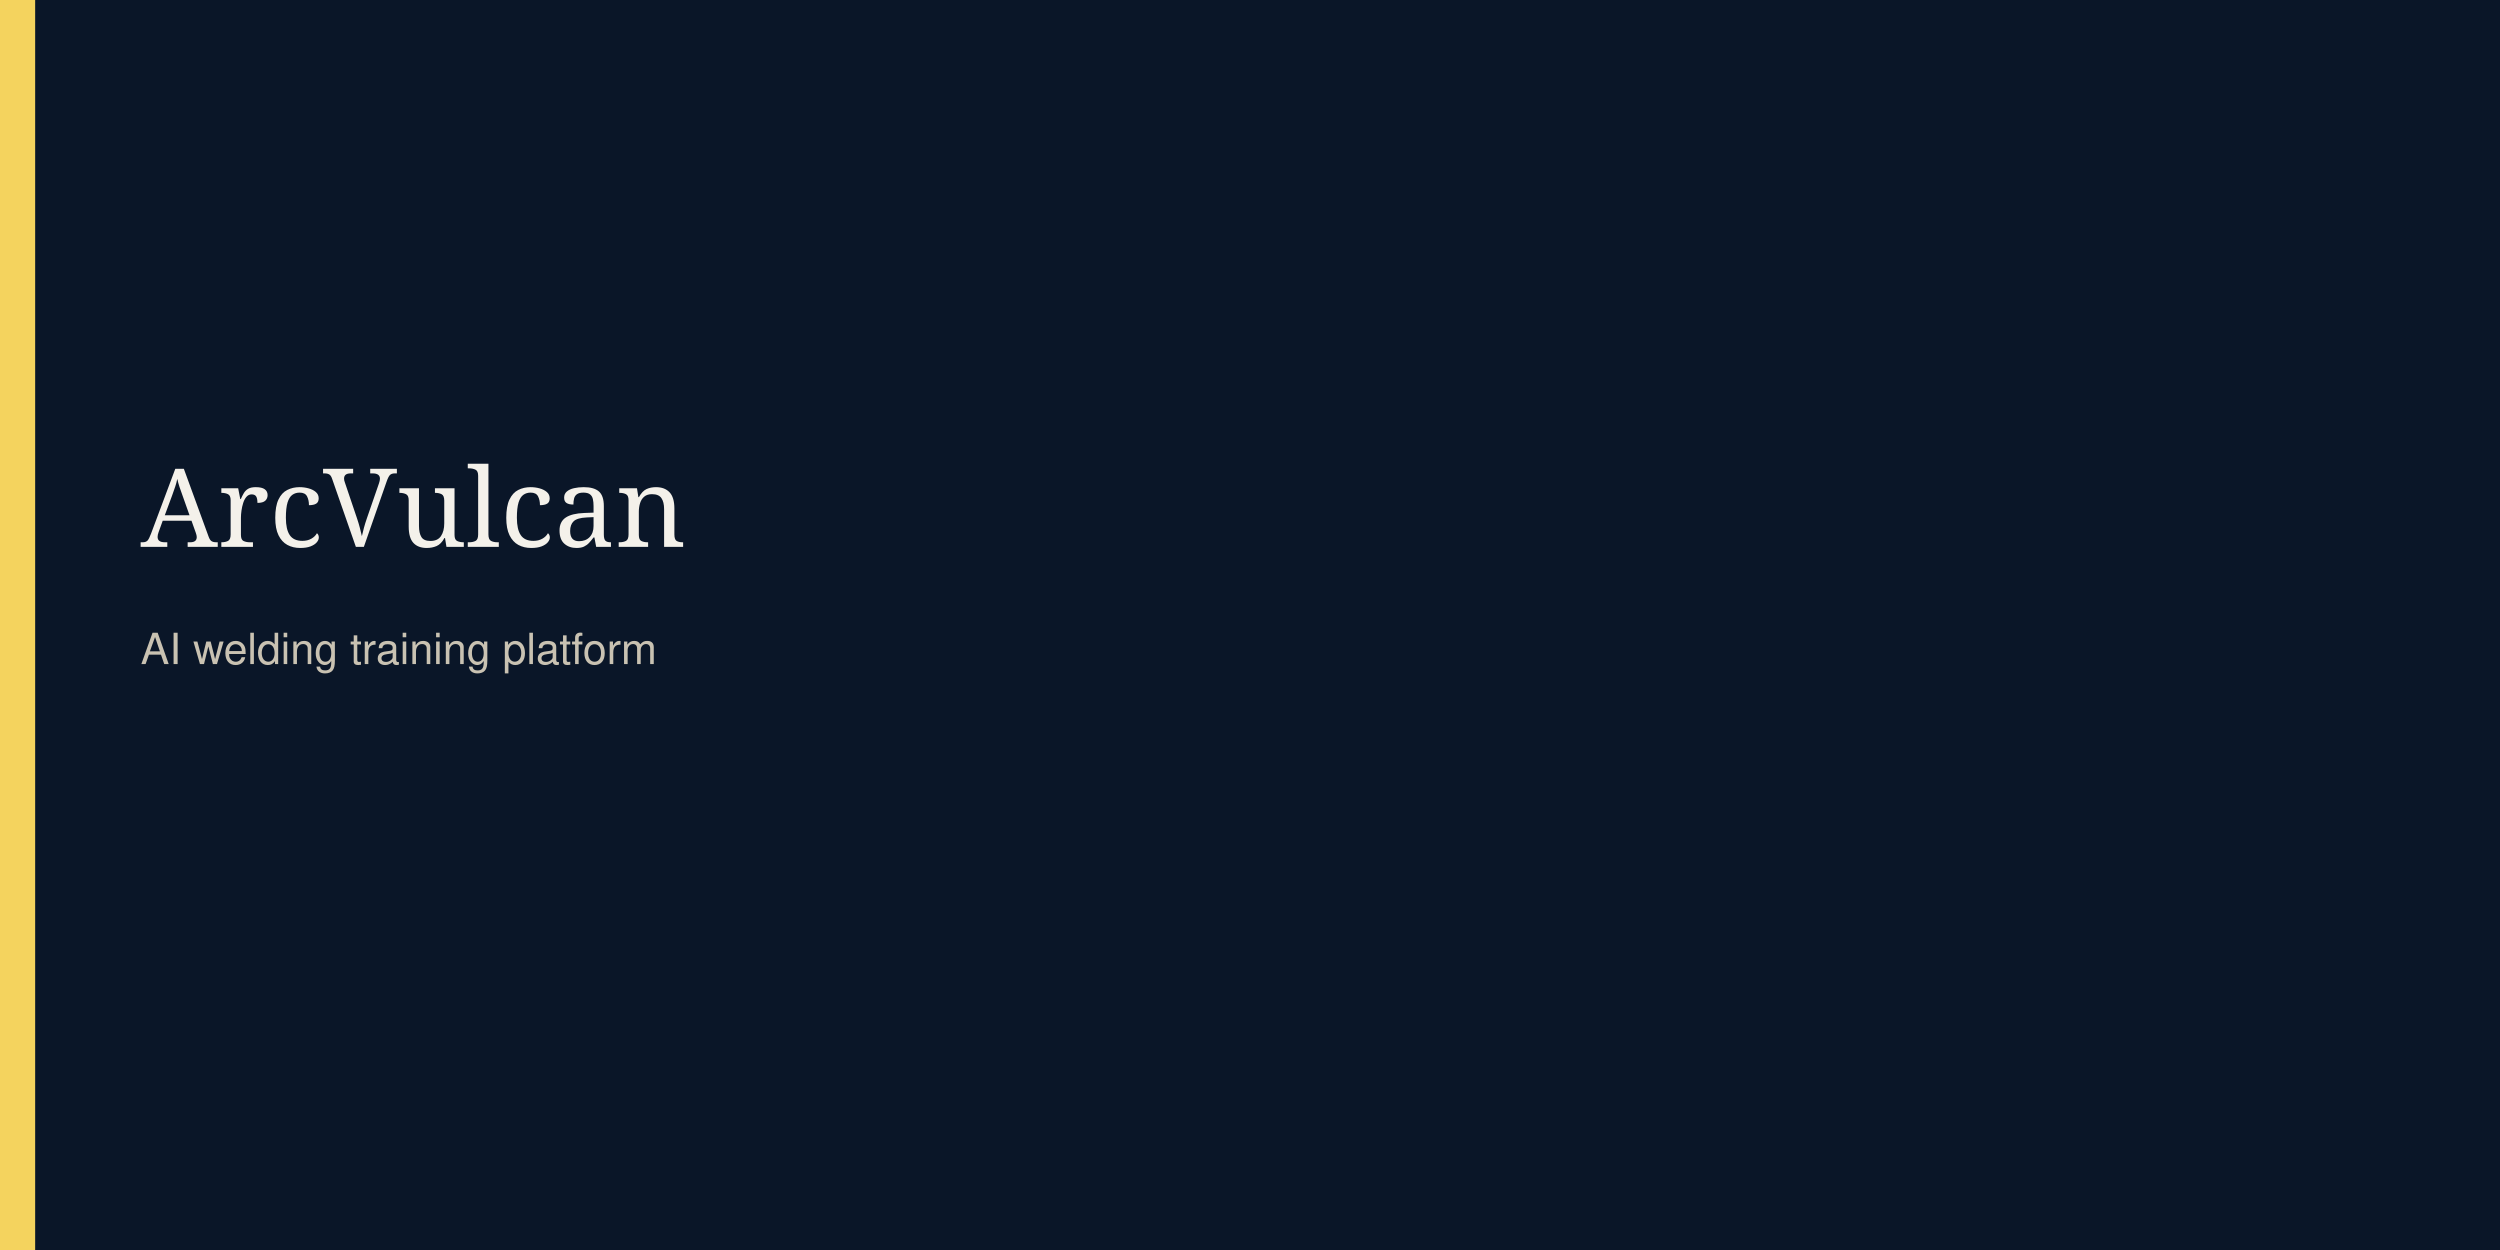
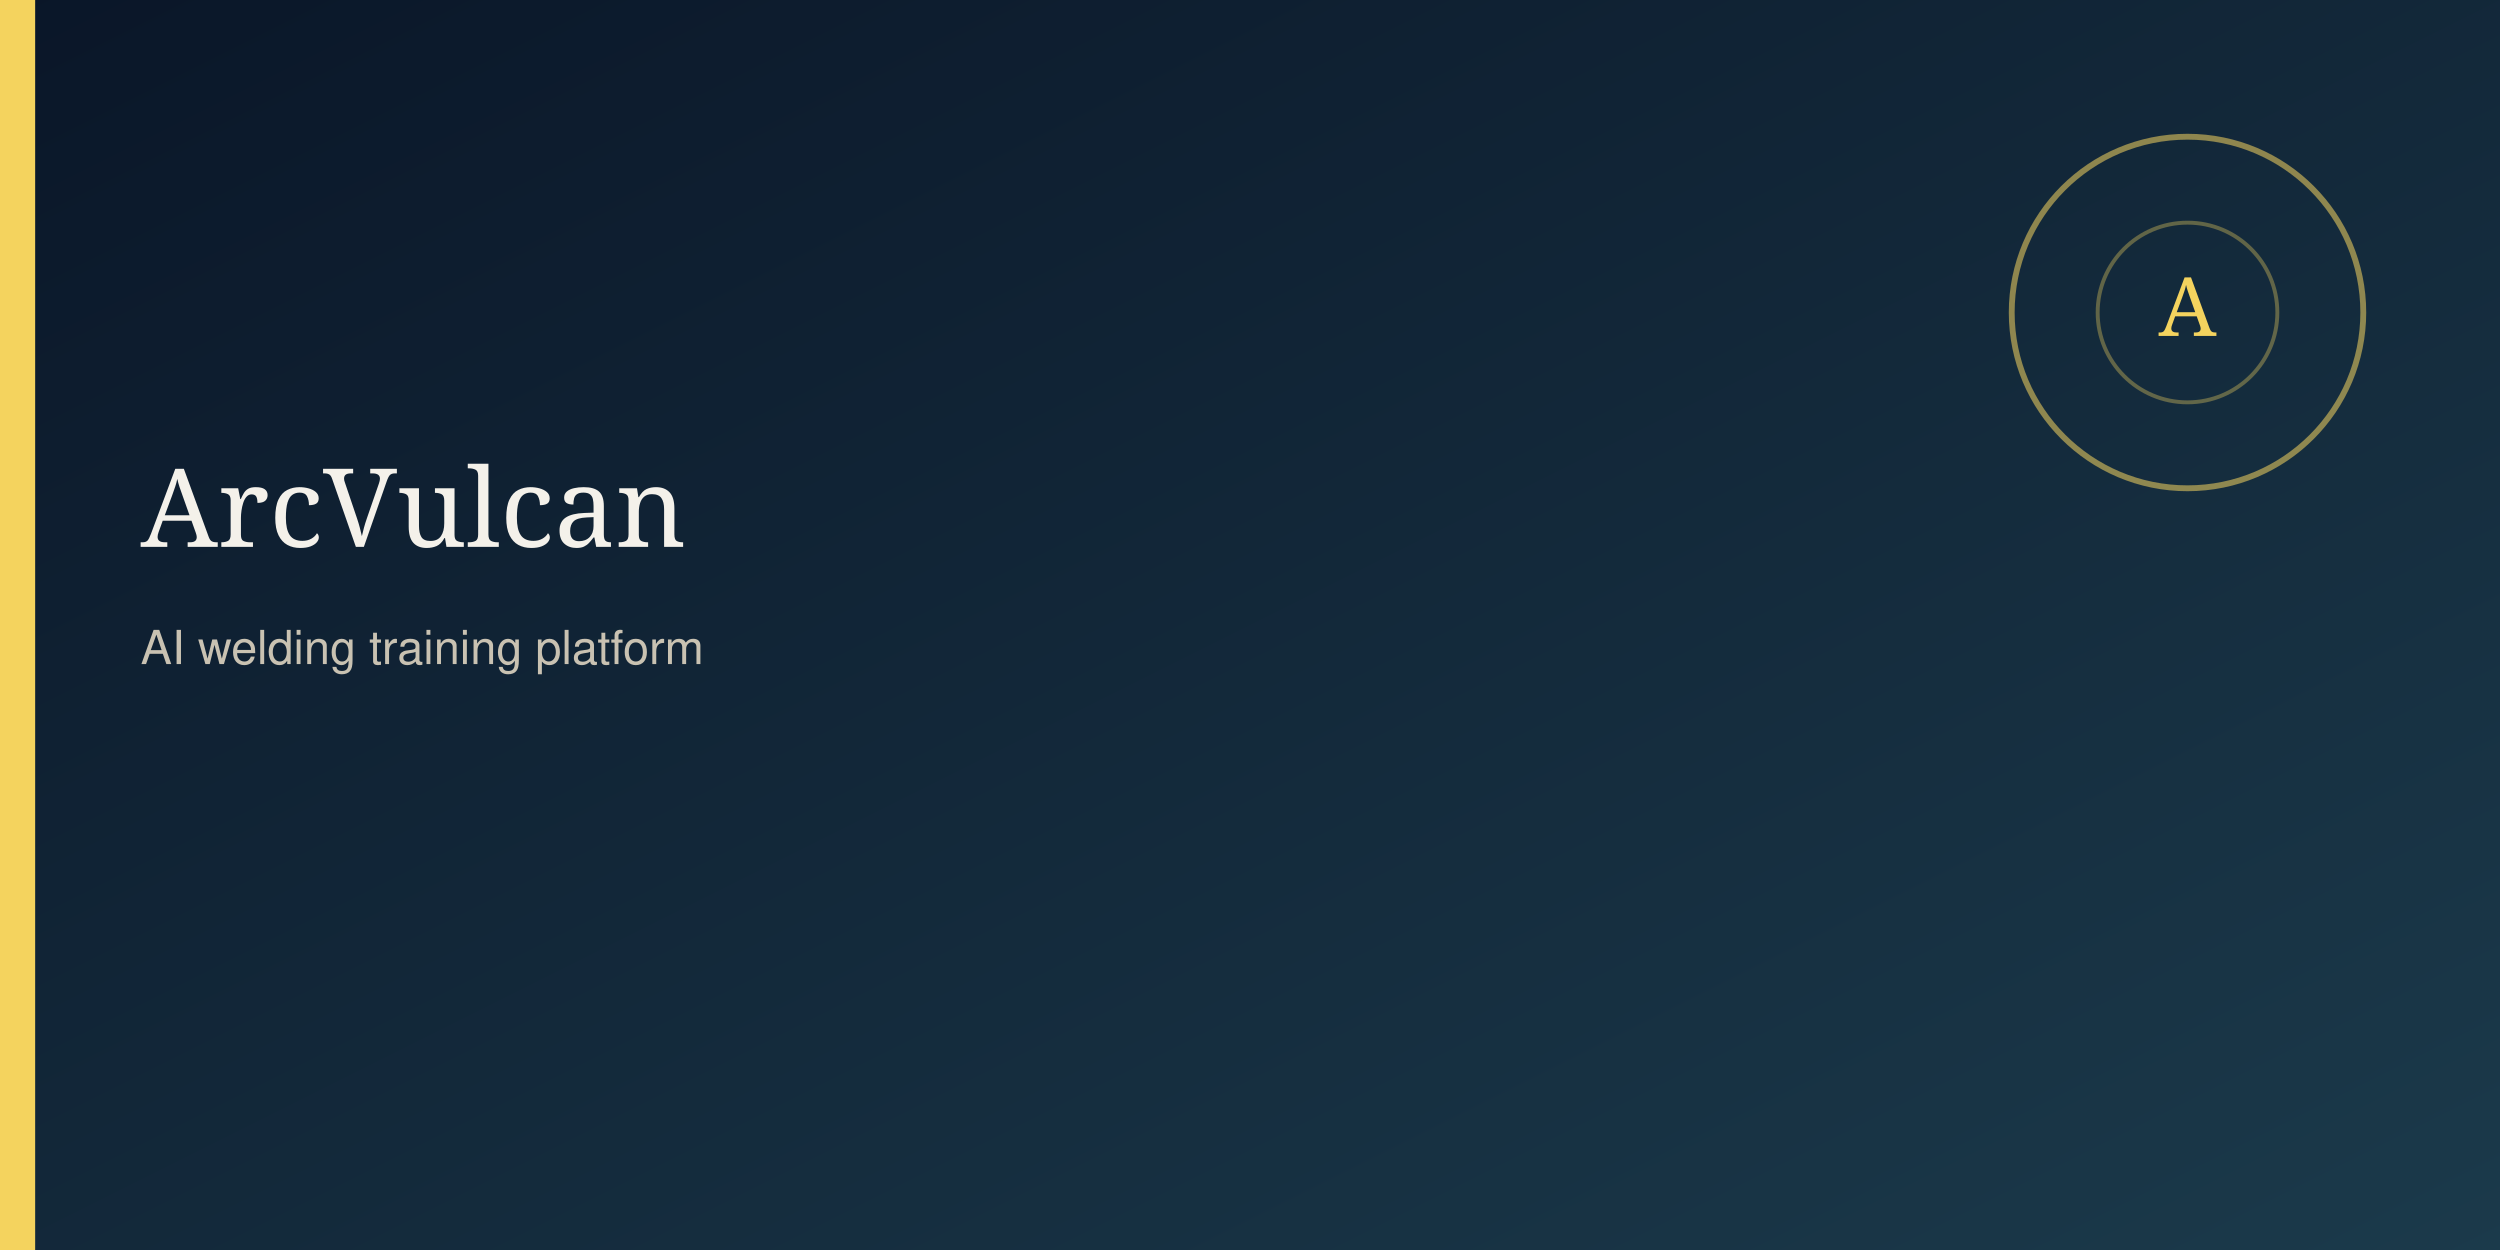
<svg xmlns="http://www.w3.org/2000/svg" width="1280" height="640" viewBox="0 0 1280 640">
-   <rect width="1280" height="640" fill="#0A1628" />
+   <defs>
+     <linearGradient id="g" x1="0" y1="0" x2="1" y2="1">
+       <stop offset="0" stop-color="#0A1628" />
+       <stop offset="1" stop-color="#1B3A4B" />
+     </linearGradient>
+   </defs>
+   <rect width="1280" height="640" fill="url(#g)" />
  <rect x="0" y="0" width="18" height="640" fill="#F4D35E" />
+   <circle cx="1120" cy="160" r="90" fill="none" stroke="#F4D35E" stroke-width="3" opacity="0.55" />
+   <circle cx="1120" cy="160" r="46" fill="none" stroke="#F4D35E" stroke-width="2" opacity="0.35" />
+   <text x="1120" y="172" text-anchor="middle" font-size="42" fill="#F4D35E" font-family="Georgia, serif">A</text>
  <text x="72" y="280" fill="#F4F1EA" font-size="56" font-family="Georgia, serif">ArcVulcan</text>
-   <text x="72" y="340" fill="#C9C2B2" font-size="22" font-family="Helvetica, Arial, sans-serif">AI welding training platform</text>
+   <text x="72" y="340" fill="#C9C2B2" font-size="24" font-family="Helvetica, Arial, sans-serif">AI welding training platform</text>
</svg>
